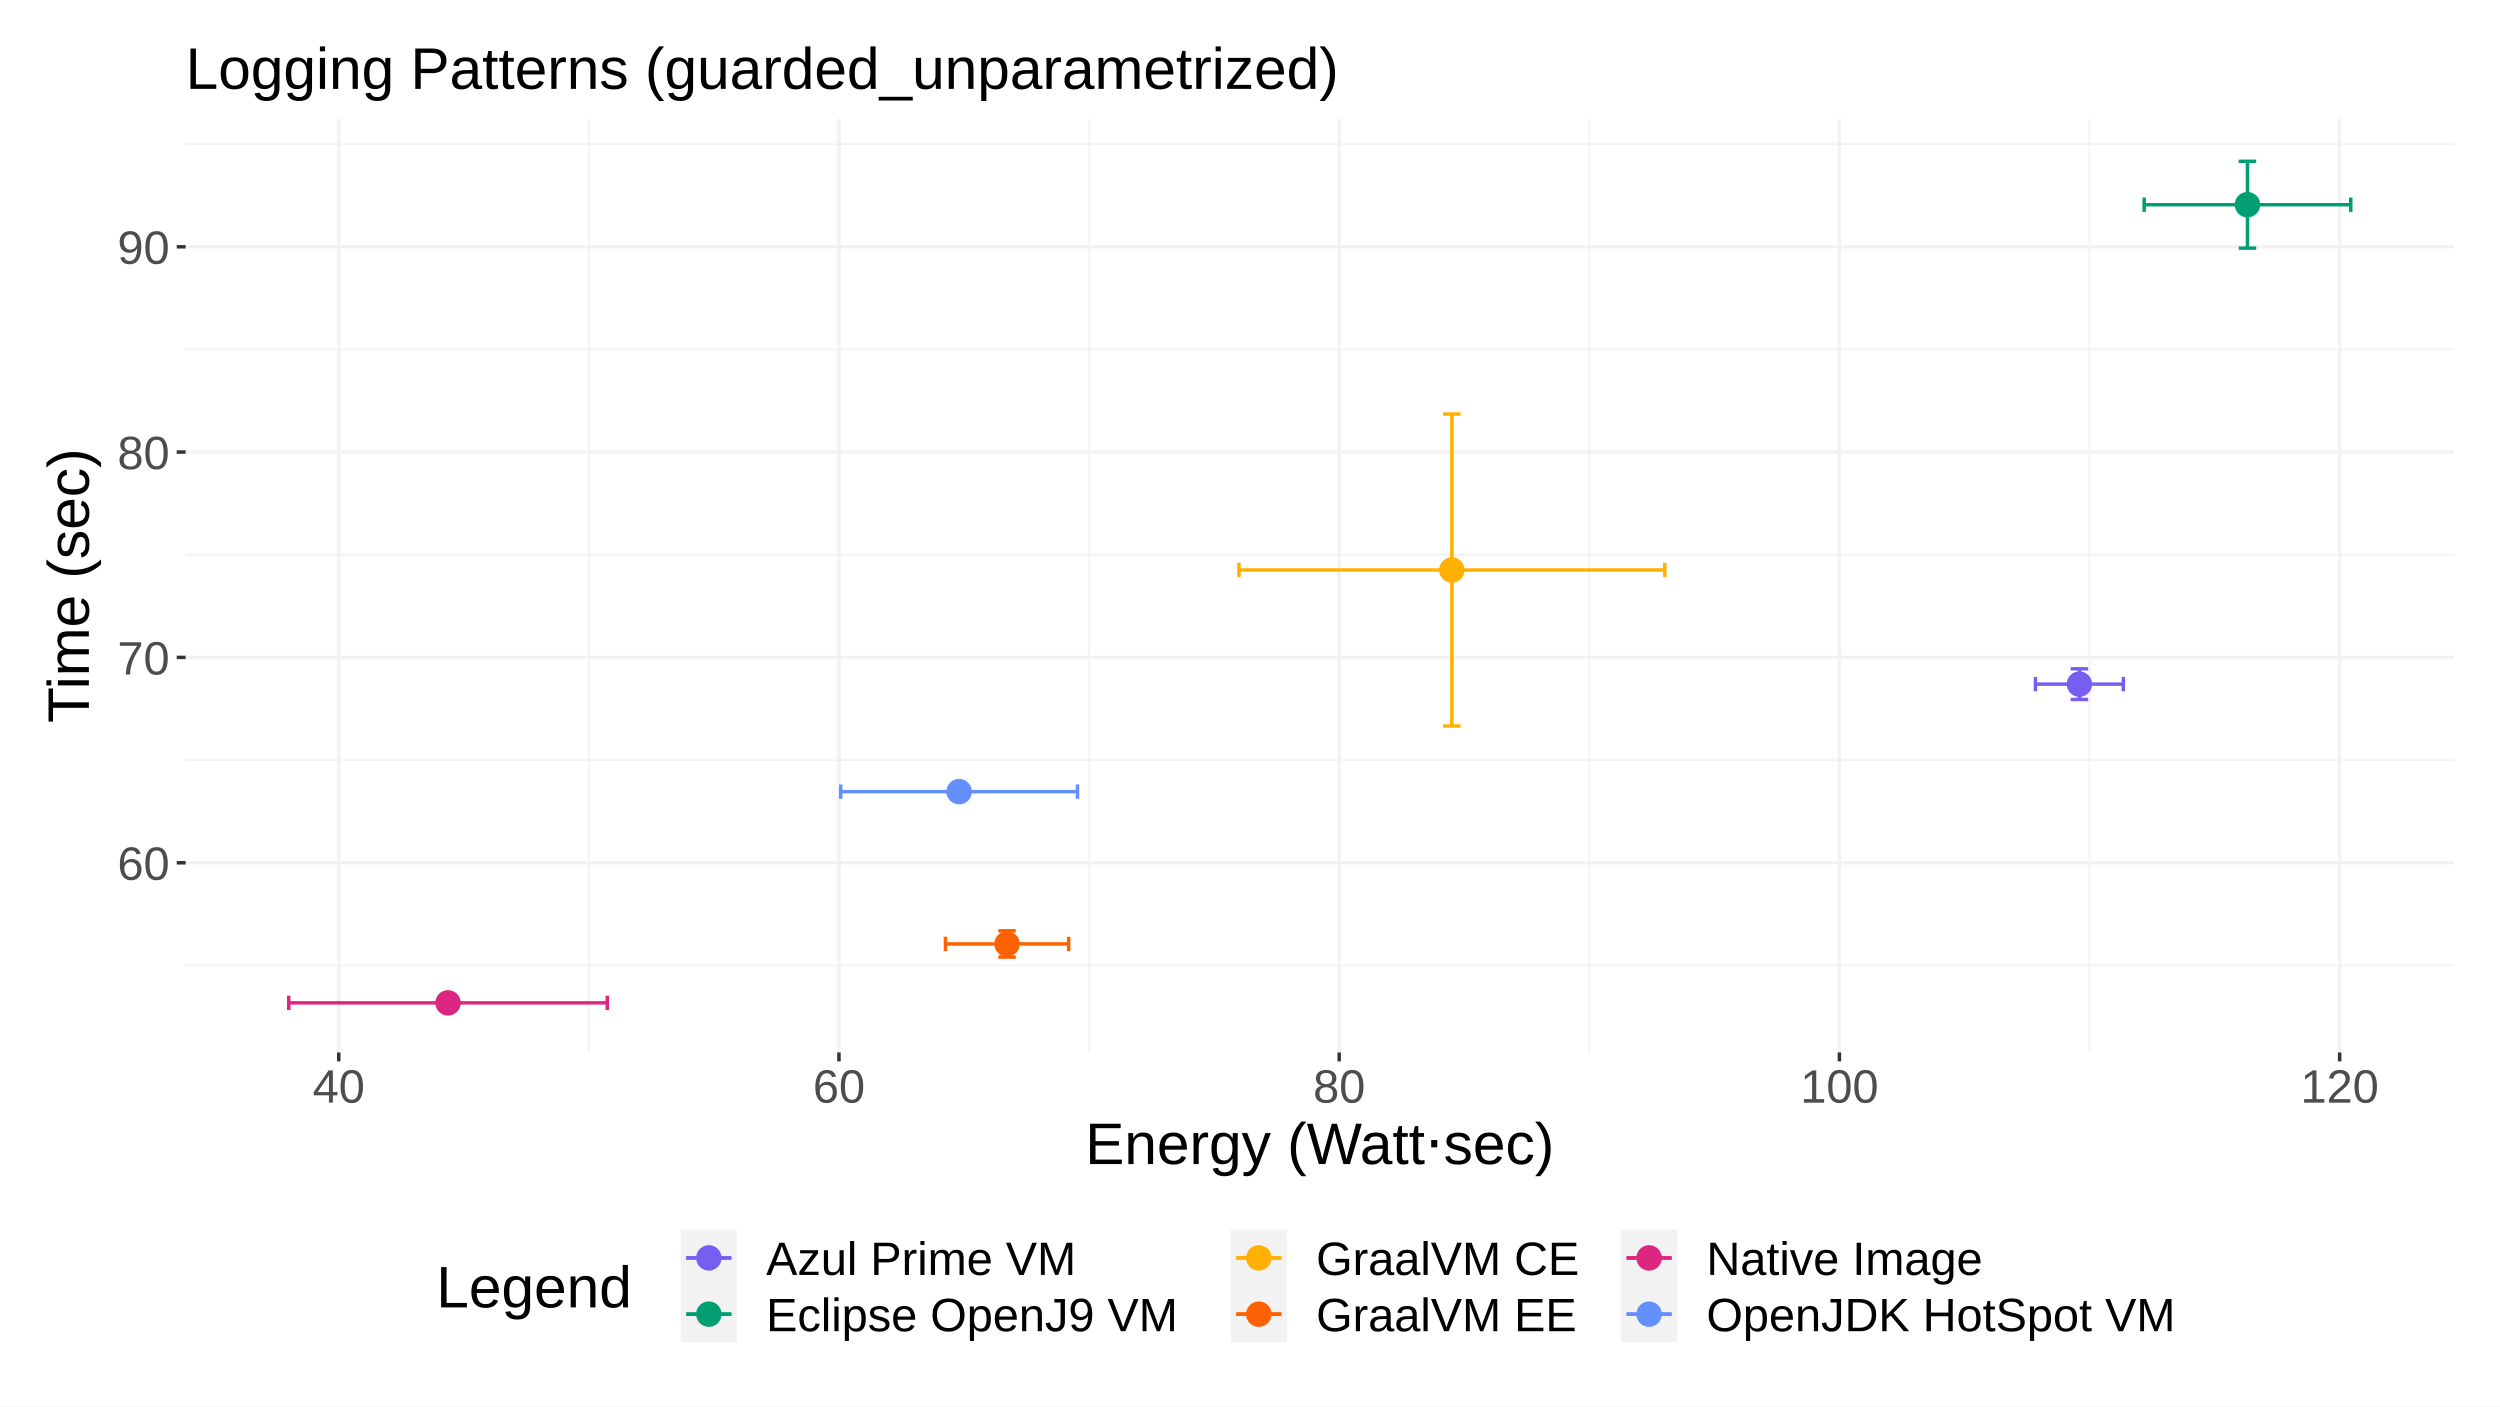
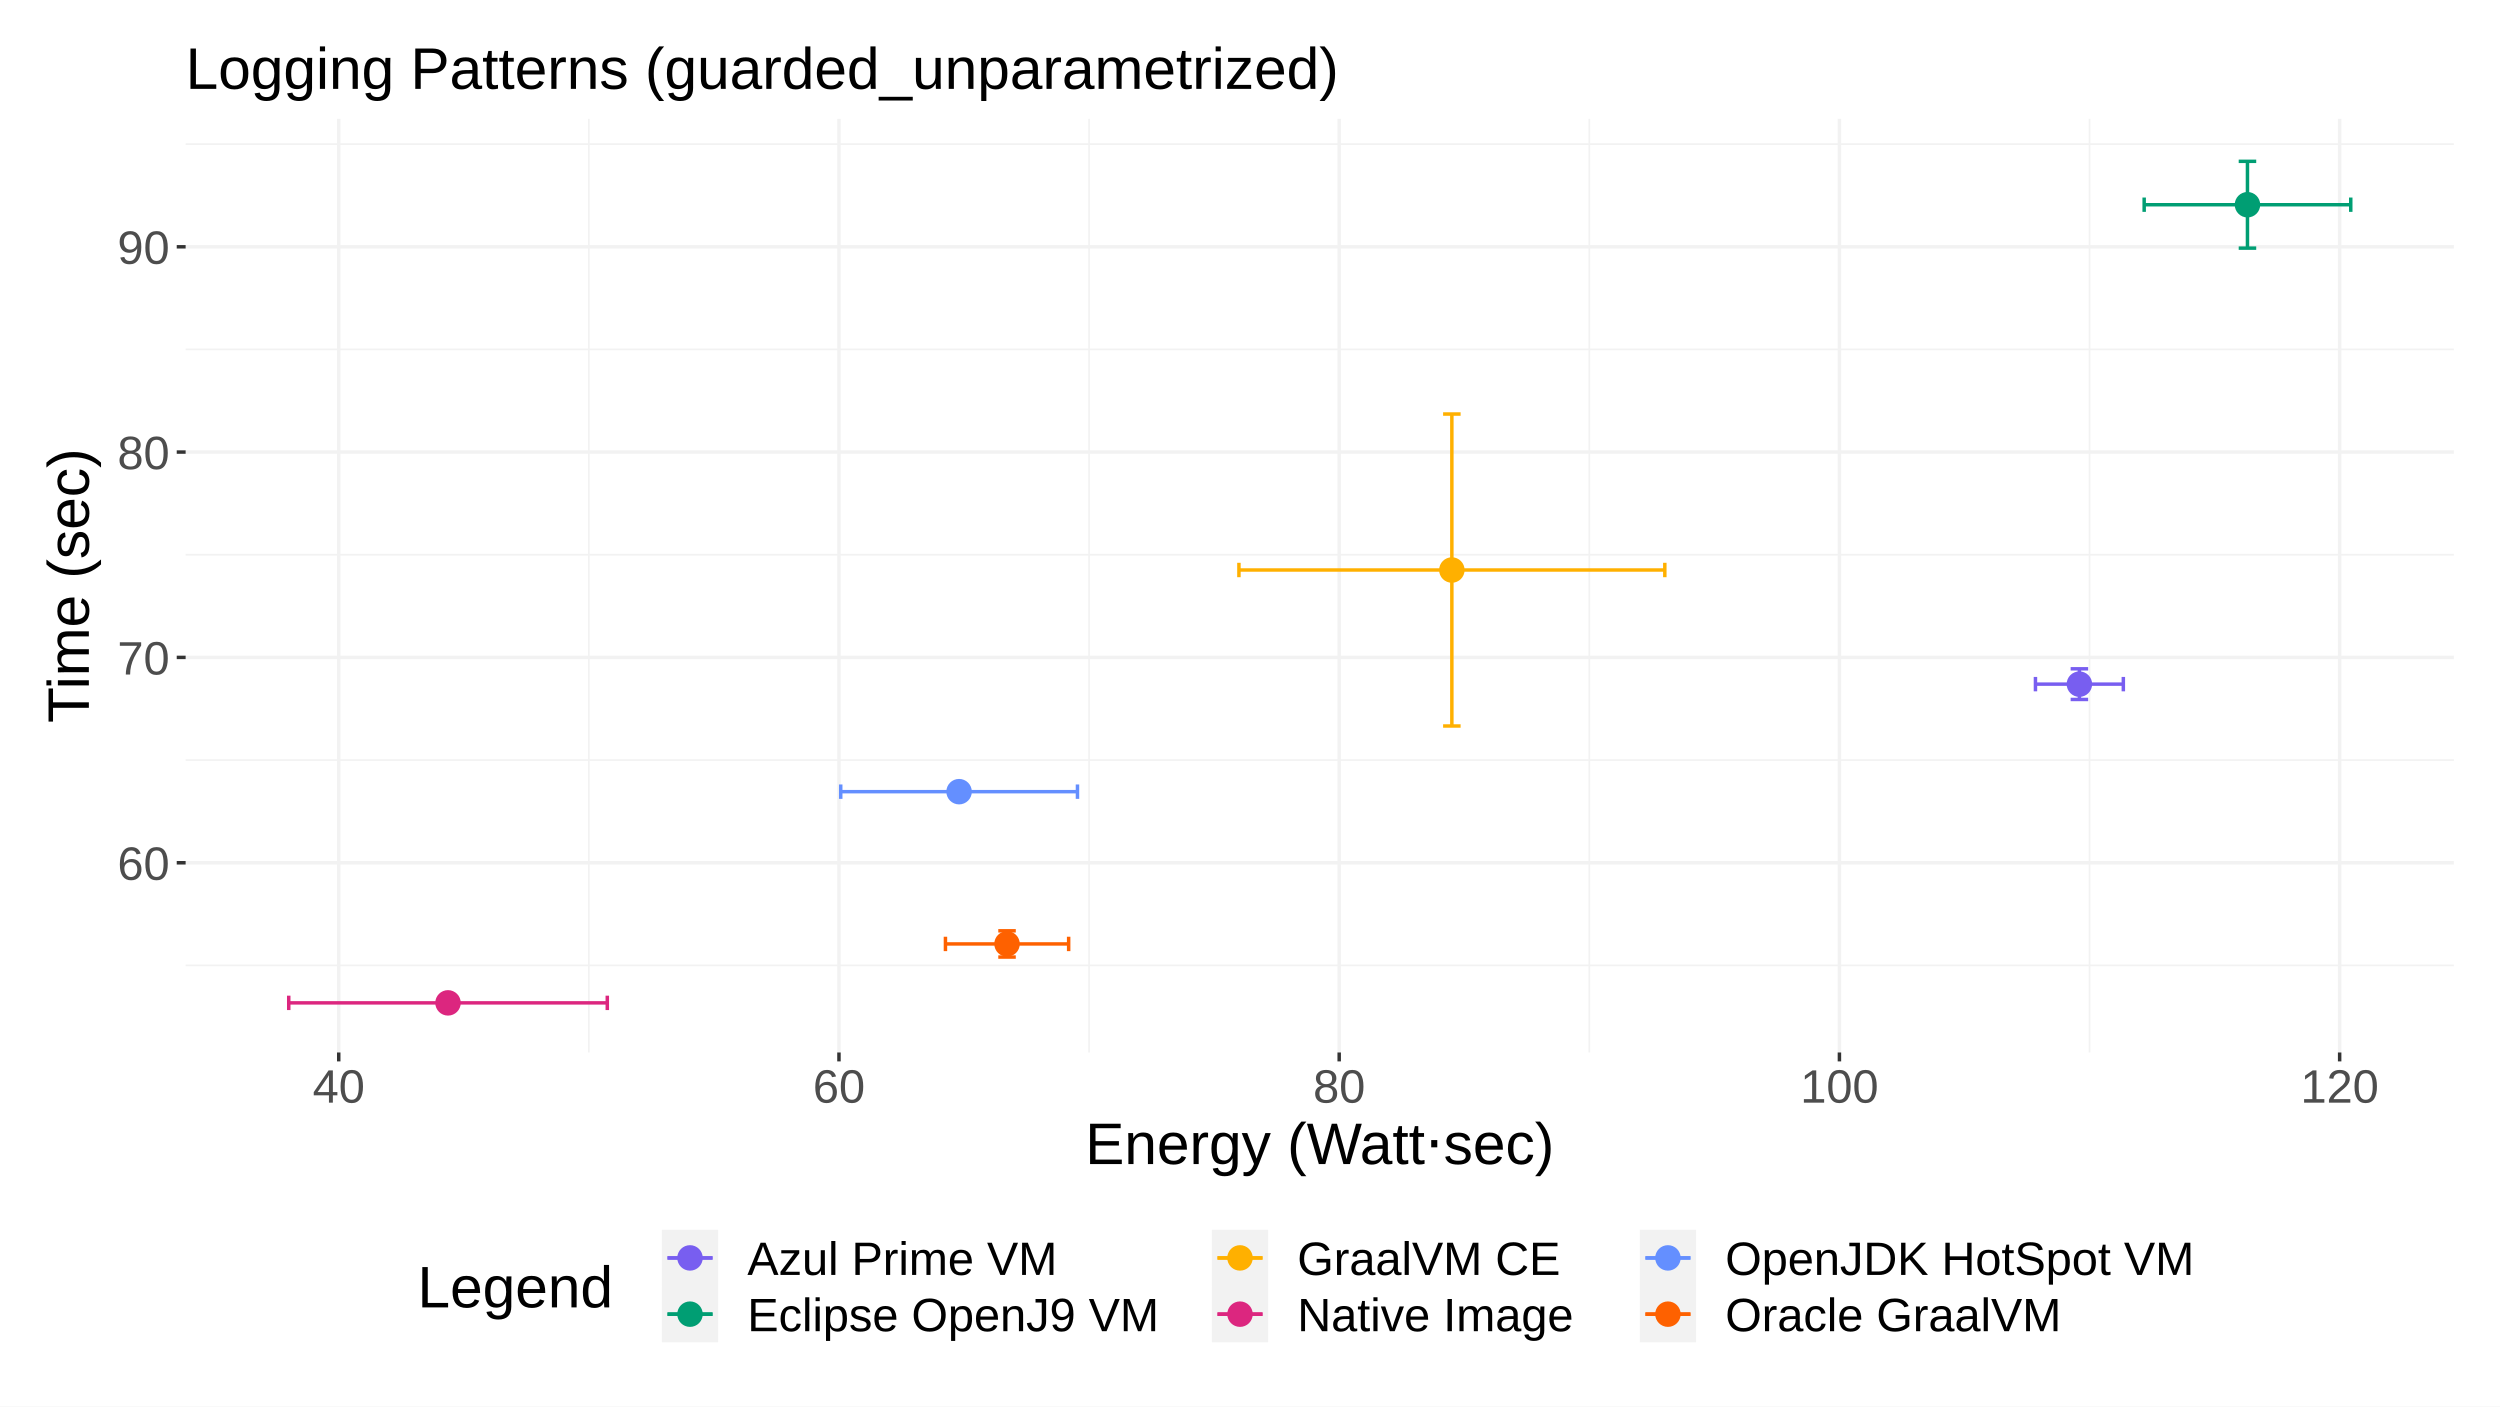
<svg xmlns="http://www.w3.org/2000/svg" class="svglite" width="768.00pt" height="432.00pt" viewBox="0 0 768.00 432.00">
  <defs>
    <style type="text/css">
    .svglite line, .svglite polyline, .svglite polygon, .svglite path, .svglite rect, .svglite circle {
      fill: none;
      stroke: #000000;
      stroke-linecap: round;
      stroke-linejoin: round;
      stroke-miterlimit: 10.00;
    }
    .svglite text {
      white-space: pre;
    }
  </style>
  </defs>
  <rect width="100%" height="100%" style="stroke: none; fill: #FFFFFF;" />
  <defs>
    <clipPath id="cpMC4wMHw3NjguMDB8MC4wMHw0MzIuMDA=">
      <rect x="0.00" y="0.00" width="768.00" height="432.00" />
    </clipPath>
  </defs>
  <g clip-path="url(#cpMC4wMHw3NjguMDB8MC4wMHw0MzIuMDA=)">
    <rect x="0.00" y="0.00" width="768.00" height="432.00" style="stroke-width: 1.07; stroke: #FFFFFF; fill: #FFFFFF;" />
  </g>
  <defs>
    <clipPath id="cpNTcuMDN8NzUzLjgzfDM2LjUyfDMyMy4zMg==">
      <rect x="57.03" y="36.52" width="696.80" height="286.80" />
    </clipPath>
  </defs>
  <g clip-path="url(#cpNTcuMDN8NzUzLjgzfDM2LjUyfDMyMy4zMg==)">
    <rect x="57.03" y="36.52" width="696.80" height="286.80" style="stroke-width: 1.07; stroke: none;" />
    <polyline points="57.03,296.58 753.83,296.58 " style="stroke-width: 0.53; stroke: #F2F2F2; stroke-linecap: butt;" />
    <polyline points="57.03,233.50 753.83,233.50 " style="stroke-width: 0.53; stroke: #F2F2F2; stroke-linecap: butt;" />
    <polyline points="57.03,170.42 753.83,170.42 " style="stroke-width: 0.53; stroke: #F2F2F2; stroke-linecap: butt;" />
    <polyline points="57.03,107.34 753.83,107.34 " style="stroke-width: 0.53; stroke: #F2F2F2; stroke-linecap: butt;" />
    <polyline points="57.03,44.27 753.83,44.27 " style="stroke-width: 0.53; stroke: #F2F2F2; stroke-linecap: butt;" />
    <polyline points="180.90,323.32 180.90,36.52 " style="stroke-width: 0.53; stroke: #F2F2F2; stroke-linecap: butt;" />
    <polyline points="334.56,323.32 334.56,36.52 " style="stroke-width: 0.53; stroke: #F2F2F2; stroke-linecap: butt;" />
    <polyline points="488.23,323.32 488.23,36.52 " style="stroke-width: 0.53; stroke: #F2F2F2; stroke-linecap: butt;" />
    <polyline points="641.90,323.32 641.90,36.52 " style="stroke-width: 0.53; stroke: #F2F2F2; stroke-linecap: butt;" />
    <polyline points="57.03,265.04 753.83,265.04 " style="stroke-width: 1.07; stroke: #F2F2F2; stroke-linecap: butt;" />
    <polyline points="57.03,201.96 753.83,201.96 " style="stroke-width: 1.07; stroke: #F2F2F2; stroke-linecap: butt;" />
    <polyline points="57.03,138.88 753.83,138.88 " style="stroke-width: 1.07; stroke: #F2F2F2; stroke-linecap: butt;" />
    <polyline points="57.03,75.81 753.83,75.81 " style="stroke-width: 1.07; stroke: #F2F2F2; stroke-linecap: butt;" />
    <polyline points="104.06,323.32 104.06,36.52 " style="stroke-width: 1.07; stroke: #F2F2F2; stroke-linecap: butt;" />
    <polyline points="257.73,323.32 257.73,36.52 " style="stroke-width: 1.07; stroke: #F2F2F2; stroke-linecap: butt;" />
    <polyline points="411.40,323.32 411.40,36.52 " style="stroke-width: 1.07; stroke: #F2F2F2; stroke-linecap: butt;" />
    <polyline points="565.07,323.32 565.07,36.52 " style="stroke-width: 1.07; stroke: #F2F2F2; stroke-linecap: butt;" />
    <polyline points="718.74,323.32 718.74,36.52 " style="stroke-width: 1.07; stroke: #F2F2F2; stroke-linecap: butt;" />
    <circle cx="638.79" cy="210.17" r="3.56" style="stroke-width: 0.71; stroke: #785EF0; fill: #785EF0;" />
    <circle cx="690.42" cy="62.89" r="3.56" style="stroke-width: 0.71; stroke: #009E73; fill: #009E73;" />
    <circle cx="446.01" cy="175.11" r="3.56" style="stroke-width: 0.71; stroke: #FFB000; fill: #FFB000;" />
    <circle cx="309.36" cy="289.97" r="3.56" style="stroke-width: 0.71; stroke: #FE6100; fill: #FE6100;" />
    <circle cx="137.63" cy="308.08" r="3.56" style="stroke-width: 0.71; stroke: #DC267F; fill: #DC267F;" />
    <circle cx="294.63" cy="243.20" r="3.56" style="stroke-width: 0.71; stroke: #648FFF; fill: #648FFF;" />
    <polyline points="652.29,212.38 652.29,207.96 " style="stroke-width: 1.07; stroke: #785EF0; stroke-linecap: butt;" />
    <polyline points="652.29,210.17 625.29,210.17 " style="stroke-width: 1.07; stroke: #785EF0; stroke-linecap: butt;" />
    <polyline points="625.29,212.38 625.29,207.96 " style="stroke-width: 1.07; stroke: #785EF0; stroke-linecap: butt;" />
    <polyline points="722.15,65.09 722.15,60.68 " style="stroke-width: 1.07; stroke: #009E73; stroke-linecap: butt;" />
    <polyline points="722.15,62.89 658.69,62.89 " style="stroke-width: 1.07; stroke: #009E73; stroke-linecap: butt;" />
    <polyline points="658.69,65.09 658.69,60.68 " style="stroke-width: 1.07; stroke: #009E73; stroke-linecap: butt;" />
    <polyline points="511.43,177.32 511.43,172.90 " style="stroke-width: 1.07; stroke: #FFB000; stroke-linecap: butt;" />
    <polyline points="511.43,175.11 380.60,175.11 " style="stroke-width: 1.07; stroke: #FFB000; stroke-linecap: butt;" />
    <polyline points="380.60,177.32 380.60,172.90 " style="stroke-width: 1.07; stroke: #FFB000; stroke-linecap: butt;" />
    <polyline points="328.29,292.18 328.29,287.77 " style="stroke-width: 1.07; stroke: #FE6100; stroke-linecap: butt;" />
    <polyline points="328.29,289.97 290.44,289.97 " style="stroke-width: 1.07; stroke: #FE6100; stroke-linecap: butt;" />
    <polyline points="290.44,292.18 290.44,287.77 " style="stroke-width: 1.07; stroke: #FE6100; stroke-linecap: butt;" />
    <polyline points="186.56,310.29 186.56,305.87 " style="stroke-width: 1.07; stroke: #DC267F; stroke-linecap: butt;" />
    <polyline points="186.56,308.08 88.70,308.08 " style="stroke-width: 1.07; stroke: #DC267F; stroke-linecap: butt;" />
    <polyline points="88.70,310.29 88.70,305.87 " style="stroke-width: 1.07; stroke: #DC267F; stroke-linecap: butt;" />
    <polyline points="331.00,245.41 331.00,240.99 " style="stroke-width: 1.07; stroke: #648FFF; stroke-linecap: butt;" />
    <polyline points="331.00,243.20 258.27,243.20 " style="stroke-width: 1.07; stroke: #648FFF; stroke-linecap: butt;" />
    <polyline points="258.27,245.41 258.27,240.99 " style="stroke-width: 1.07; stroke: #648FFF; stroke-linecap: butt;" />
    <polyline points="636.10,205.46 641.48,205.46 " style="stroke-width: 1.07; stroke: #785EF0; stroke-linecap: butt;" />
    <polyline points="638.79,205.46 638.79,214.87 " style="stroke-width: 1.07; stroke: #785EF0; stroke-linecap: butt;" />
    <polyline points="636.10,214.87 641.48,214.87 " style="stroke-width: 1.07; stroke: #785EF0; stroke-linecap: butt;" />
    <polyline points="687.73,49.56 693.11,49.56 " style="stroke-width: 1.07; stroke: #009E73; stroke-linecap: butt;" />
    <polyline points="690.42,49.56 690.42,76.22 " style="stroke-width: 1.07; stroke: #009E73; stroke-linecap: butt;" />
    <polyline points="687.73,76.22 693.11,76.22 " style="stroke-width: 1.07; stroke: #009E73; stroke-linecap: butt;" />
    <polyline points="443.32,127.19 448.70,127.19 " style="stroke-width: 1.07; stroke: #FFB000; stroke-linecap: butt;" />
    <polyline points="446.01,127.19 446.01,223.03 " style="stroke-width: 1.07; stroke: #FFB000; stroke-linecap: butt;" />
    <polyline points="443.32,223.03 448.70,223.03 " style="stroke-width: 1.07; stroke: #FFB000; stroke-linecap: butt;" />
    <polyline points="306.67,285.94 312.05,285.94 " style="stroke-width: 1.07; stroke: #FE6100; stroke-linecap: butt;" />
    <polyline points="309.36,285.94 309.36,294.01 " style="stroke-width: 1.07; stroke: #FE6100; stroke-linecap: butt;" />
    <polyline points="306.67,294.01 312.05,294.01 " style="stroke-width: 1.07; stroke: #FE6100; stroke-linecap: butt;" />
    <polyline points="134.94,307.07 140.32,307.07 " style="stroke-width: 1.07; stroke: #DC267F; stroke-linecap: butt;" />
    <polyline points="137.63,307.07 137.63,309.09 " style="stroke-width: 1.07; stroke: #DC267F; stroke-linecap: butt;" />
    <polyline points="134.94,309.09 140.32,309.09 " style="stroke-width: 1.07; stroke: #DC267F; stroke-linecap: butt;" />
    <polyline points="291.94,241.39 297.32,241.39 " style="stroke-width: 1.07; stroke: #648FFF; stroke-linecap: butt;" />
    <polyline points="294.63,241.39 294.63,245.01 " style="stroke-width: 1.07; stroke: #648FFF; stroke-linecap: butt;" />
    <polyline points="291.94,245.01 297.32,245.01 " style="stroke-width: 1.07; stroke: #648FFF; stroke-linecap: butt;" />
  </g>
  <g clip-path="url(#cpMC4wMHw3NjguMDB8MC4wMHw0MzIuMDA=)">
    <text x="52.10" y="270.29" text-anchor="end" style="font-size: 14.40px;fill: #4D4D4D; font-family: &quot;Liberation Sans&quot;;" textLength="18.32px" lengthAdjust="spacingAndGlyphs">60</text>
    <text x="52.10" y="207.21" text-anchor="end" style="font-size: 14.40px;fill: #4D4D4D; font-family: &quot;Liberation Sans&quot;;" textLength="18.32px" lengthAdjust="spacingAndGlyphs">70</text>
    <text x="52.10" y="144.13" text-anchor="end" style="font-size: 14.40px;fill: #4D4D4D; font-family: &quot;Liberation Sans&quot;;" textLength="18.32px" lengthAdjust="spacingAndGlyphs">80</text>
    <text x="52.10" y="81.05" text-anchor="end" style="font-size: 14.40px;fill: #4D4D4D; font-family: &quot;Liberation Sans&quot;;" textLength="18.32px" lengthAdjust="spacingAndGlyphs">90</text>
    <polyline points="54.29,265.04 57.03,265.04 " style="stroke-width: 1.07; stroke: #333333; stroke-linecap: butt;" />
    <polyline points="54.29,201.96 57.03,201.96 " style="stroke-width: 1.07; stroke: #333333; stroke-linecap: butt;" />
    <polyline points="54.29,138.88 57.03,138.88 " style="stroke-width: 1.07; stroke: #333333; stroke-linecap: butt;" />
    <polyline points="54.29,75.81 57.03,75.81 " style="stroke-width: 1.07; stroke: #333333; stroke-linecap: butt;" />
    <polyline points="104.06,326.06 104.06,323.32 " style="stroke-width: 1.07; stroke: #333333; stroke-linecap: butt;" />
    <polyline points="257.73,326.06 257.73,323.32 " style="stroke-width: 1.07; stroke: #333333; stroke-linecap: butt;" />
    <polyline points="411.40,326.06 411.40,323.32 " style="stroke-width: 1.07; stroke: #333333; stroke-linecap: butt;" />
    <polyline points="565.07,326.06 565.07,323.32 " style="stroke-width: 1.07; stroke: #333333; stroke-linecap: butt;" />
    <polyline points="718.74,326.06 718.74,323.32 " style="stroke-width: 1.07; stroke: #333333; stroke-linecap: butt;" />
    <text x="104.06" y="338.74" text-anchor="middle" style="font-size: 14.40px;fill: #4D4D4D; font-family: &quot;Liberation Sans&quot;;" textLength="18.32px" lengthAdjust="spacingAndGlyphs">40</text>
    <text x="257.73" y="338.74" text-anchor="middle" style="font-size: 14.40px;fill: #4D4D4D; font-family: &quot;Liberation Sans&quot;;" textLength="18.32px" lengthAdjust="spacingAndGlyphs">60</text>
    <text x="411.40" y="338.74" text-anchor="middle" style="font-size: 14.40px;fill: #4D4D4D; font-family: &quot;Liberation Sans&quot;;" textLength="18.32px" lengthAdjust="spacingAndGlyphs">80</text>
    <text x="565.07" y="338.74" text-anchor="middle" style="font-size: 14.40px;fill: #4D4D4D; font-family: &quot;Liberation Sans&quot;;" textLength="27.48px" lengthAdjust="spacingAndGlyphs">100</text>
    <text x="718.74" y="338.74" text-anchor="middle" style="font-size: 14.40px;fill: #4D4D4D; font-family: &quot;Liberation Sans&quot;;" textLength="27.48px" lengthAdjust="spacingAndGlyphs">120</text>
    <text x="405.43" y="357.60" text-anchor="middle" style="font-size: 18.00px; font-family: &quot;Liberation Sans&quot;;" textLength="160.65px" lengthAdjust="spacingAndGlyphs">Energy (Watt⋅sec)</text>
    <text transform="translate(27.30,179.92) rotate(-90)" text-anchor="middle" style="font-size: 18.00px; font-family: &quot;Liberation Sans&quot;;" textLength="94.16px" lengthAdjust="spacingAndGlyphs">Time (sec)</text>
-     <rect x="128.55" y="372.31" width="553.75" height="45.52" style="stroke-width: 1.07; stroke: none; fill: #FFFFFF;" />
-     <text x="134.03" y="401.63" style="font-size: 18.00px; font-family: &quot;Liberation Sans&quot;;" textLength="66.12px" lengthAdjust="spacingAndGlyphs">Legend</text>
-     <rect x="209.12" y="377.79" width="17.28" height="17.28" style="stroke-width: 1.07; stroke: none; fill: #F2F2F2;" />
-     <circle cx="217.76" cy="386.43" r="3.56" style="stroke-width: 0.71; stroke: #785EF0; fill: #785EF0;" />
-     <line x1="210.84" y1="386.43" x2="224.67" y2="386.43" style="stroke-width: 1.07; stroke: #785EF0; stroke-linecap: butt;" />
-     <line x1="210.84" y1="386.43" x2="224.67" y2="386.43" style="stroke-width: 1.07; stroke: #785EF0; stroke-linecap: butt;" />
-     <rect x="209.12" y="395.07" width="17.28" height="17.28" style="stroke-width: 1.07; stroke: none; fill: #F2F2F2;" />
-     <circle cx="217.76" cy="403.71" r="3.56" style="stroke-width: 0.71; stroke: #009E73; fill: #009E73;" />
-     <line x1="210.84" y1="403.71" x2="224.67" y2="403.71" style="stroke-width: 1.07; stroke: #009E73; stroke-linecap: butt;" />
-     <line x1="210.84" y1="403.71" x2="224.67" y2="403.71" style="stroke-width: 1.07; stroke: #009E73; stroke-linecap: butt;" />
-     <rect x="378.07" y="377.79" width="17.28" height="17.28" style="stroke-width: 1.07; stroke: none; fill: #F2F2F2;" />
-     <circle cx="386.71" cy="386.43" r="3.56" style="stroke-width: 0.71; stroke: #FFB000; fill: #FFB000;" />
-     <line x1="379.80" y1="386.43" x2="393.62" y2="386.43" style="stroke-width: 1.07; stroke: #FFB000; stroke-linecap: butt;" />
-     <line x1="379.80" y1="386.43" x2="393.62" y2="386.43" style="stroke-width: 1.07; stroke: #FFB000; stroke-linecap: butt;" />
-     <rect x="378.07" y="395.07" width="17.28" height="17.28" style="stroke-width: 1.07; stroke: none; fill: #F2F2F2;" />
-     <circle cx="386.71" cy="403.71" r="3.56" style="stroke-width: 0.71; stroke: #FE6100; fill: #FE6100;" />
-     <line x1="379.80" y1="403.71" x2="393.62" y2="403.71" style="stroke-width: 1.07; stroke: #FE6100; stroke-linecap: butt;" />
-     <line x1="379.80" y1="403.71" x2="393.62" y2="403.71" style="stroke-width: 1.07; stroke: #FE6100; stroke-linecap: butt;" />
-     <rect x="497.97" y="377.79" width="17.28" height="17.28" style="stroke-width: 1.07; stroke: none; fill: #F2F2F2;" />
-     <circle cx="506.61" cy="386.43" r="3.56" style="stroke-width: 0.71; stroke: #DC267F; fill: #DC267F;" />
-     <line x1="499.70" y1="386.43" x2="513.52" y2="386.43" style="stroke-width: 1.07; stroke: #DC267F; stroke-linecap: butt;" />
-     <line x1="499.70" y1="386.43" x2="513.52" y2="386.43" style="stroke-width: 1.07; stroke: #DC267F; stroke-linecap: butt;" />
-     <rect x="497.97" y="395.07" width="17.28" height="17.28" style="stroke-width: 1.07; stroke: none; fill: #F2F2F2;" />
-     <circle cx="506.61" cy="403.71" r="3.56" style="stroke-width: 0.71; stroke: #648FFF; fill: #648FFF;" />
-     <line x1="499.70" y1="403.71" x2="513.52" y2="403.71" style="stroke-width: 1.07; stroke: #648FFF; stroke-linecap: butt;" />
-     <line x1="499.70" y1="403.71" x2="513.52" y2="403.71" style="stroke-width: 1.07; stroke: #648FFF; stroke-linecap: butt;" />
-     <text x="235.36" y="391.67" style="font-size: 14.40px; font-family: &quot;Liberation Sans&quot;;" textLength="103.13px" lengthAdjust="spacingAndGlyphs">Azul Prime VM</text>
-     <text x="235.36" y="408.95" style="font-size: 14.40px; font-family: &quot;Liberation Sans&quot;;" textLength="133.74px" lengthAdjust="spacingAndGlyphs">Eclipse OpenJ9 VM</text>
-     <text x="404.32" y="391.67" style="font-size: 14.40px; font-family: &quot;Liberation Sans&quot;;" textLength="84.69px" lengthAdjust="spacingAndGlyphs">GraalVM CE</text>
-     <text x="404.32" y="408.95" style="font-size: 14.40px; font-family: &quot;Liberation Sans&quot;;" textLength="83.73px" lengthAdjust="spacingAndGlyphs">GraalVM EE</text>
-     <text x="524.21" y="391.67" style="font-size: 14.40px; font-family: &quot;Liberation Sans&quot;;" textLength="96.25px" lengthAdjust="spacingAndGlyphs">Native Image</text>
-     <text x="524.21" y="408.95" style="font-size: 14.40px; font-family: &quot;Liberation Sans&quot;;" textLength="152.61px" lengthAdjust="spacingAndGlyphs">OpenJDK HotSpot VM</text>
+     <rect x="122.77" y="372.31" width="565.32" height="45.52" style="stroke-width: 1.07; stroke: none; fill: #FFFFFF;" />
+     <text x="128.25" y="401.63" style="font-size: 18.00px; font-family: &quot;Liberation Sans&quot;;" textLength="66.12px" lengthAdjust="spacingAndGlyphs">Legend</text>
+     <rect x="203.33" y="377.79" width="17.28" height="17.28" style="stroke-width: 1.07; stroke: none; fill: #F2F2F2;" />
+     <circle cx="211.97" cy="386.43" r="3.56" style="stroke-width: 0.71; stroke: #785EF0; fill: #785EF0;" />
+     <line x1="205.06" y1="386.43" x2="218.89" y2="386.43" style="stroke-width: 1.07; stroke: #785EF0; stroke-linecap: butt;" />
+     <line x1="205.06" y1="386.43" x2="218.89" y2="386.43" style="stroke-width: 1.07; stroke: #785EF0; stroke-linecap: butt;" />
+     <rect x="203.33" y="395.07" width="17.28" height="17.28" style="stroke-width: 1.07; stroke: none; fill: #F2F2F2;" />
+     <circle cx="211.97" cy="403.71" r="3.56" style="stroke-width: 0.71; stroke: #009E73; fill: #009E73;" />
+     <line x1="205.06" y1="403.71" x2="218.89" y2="403.71" style="stroke-width: 1.07; stroke: #009E73; stroke-linecap: butt;" />
+     <line x1="205.06" y1="403.71" x2="218.89" y2="403.71" style="stroke-width: 1.07; stroke: #009E73; stroke-linecap: butt;" />
+     <rect x="372.29" y="377.79" width="17.28" height="17.28" style="stroke-width: 1.07; stroke: none; fill: #F2F2F2;" />
+     <circle cx="380.93" cy="386.43" r="3.56" style="stroke-width: 0.71; stroke: #FFB000; fill: #FFB000;" />
+     <line x1="374.02" y1="386.43" x2="387.84" y2="386.43" style="stroke-width: 1.07; stroke: #FFB000; stroke-linecap: butt;" />
+     <line x1="374.02" y1="386.43" x2="387.84" y2="386.43" style="stroke-width: 1.07; stroke: #FFB000; stroke-linecap: butt;" />
+     <rect x="372.29" y="395.07" width="17.28" height="17.28" style="stroke-width: 1.07; stroke: none; fill: #F2F2F2;" />
+     <circle cx="380.93" cy="403.71" r="3.56" style="stroke-width: 0.71; stroke: #DC267F; fill: #DC267F;" />
+     <line x1="374.02" y1="403.71" x2="387.84" y2="403.71" style="stroke-width: 1.07; stroke: #DC267F; stroke-linecap: butt;" />
+     <line x1="374.02" y1="403.71" x2="387.84" y2="403.71" style="stroke-width: 1.07; stroke: #DC267F; stroke-linecap: butt;" />
+     <rect x="503.75" y="377.79" width="17.28" height="17.28" style="stroke-width: 1.07; stroke: none; fill: #F2F2F2;" />
+     <circle cx="512.39" cy="386.43" r="3.56" style="stroke-width: 0.71; stroke: #648FFF; fill: #648FFF;" />
+     <line x1="505.48" y1="386.43" x2="519.30" y2="386.43" style="stroke-width: 1.07; stroke: #648FFF; stroke-linecap: butt;" />
+     <line x1="505.48" y1="386.43" x2="519.30" y2="386.43" style="stroke-width: 1.07; stroke: #648FFF; stroke-linecap: butt;" />
+     <rect x="503.75" y="395.07" width="17.28" height="17.28" style="stroke-width: 1.07; stroke: none; fill: #F2F2F2;" />
+     <circle cx="512.39" cy="403.71" r="3.56" style="stroke-width: 0.71; stroke: #FE6100; fill: #FE6100;" />
+     <line x1="505.48" y1="403.71" x2="519.30" y2="403.71" style="stroke-width: 1.07; stroke: #FE6100; stroke-linecap: butt;" />
+     <line x1="505.48" y1="403.71" x2="519.30" y2="403.71" style="stroke-width: 1.07; stroke: #FE6100; stroke-linecap: butt;" />
+     <text x="229.58" y="391.67" style="font-size: 14.40px; font-family: &quot;Liberation Sans&quot;;" textLength="103.13px" lengthAdjust="spacingAndGlyphs">Azul Prime VM</text>
+     <text x="229.58" y="408.95" style="font-size: 14.40px; font-family: &quot;Liberation Sans&quot;;" textLength="133.74px" lengthAdjust="spacingAndGlyphs">Eclipse OpenJ9 VM</text>
+     <text x="398.53" y="391.67" style="font-size: 14.40px; font-family: &quot;Liberation Sans&quot;;" textLength="84.69px" lengthAdjust="spacingAndGlyphs">GraalVM CE</text>
+     <text x="398.53" y="408.95" style="font-size: 14.40px; font-family: &quot;Liberation Sans&quot;;" textLength="96.25px" lengthAdjust="spacingAndGlyphs">Native Image</text>
+     <text x="530.00" y="391.67" style="font-size: 14.40px; font-family: &quot;Liberation Sans&quot;;" textLength="152.61px" lengthAdjust="spacingAndGlyphs">OpenJDK HotSpot VM</text>
+     <text x="530.00" y="408.95" style="font-size: 14.40px; font-family: &quot;Liberation Sans&quot;;" textLength="112.37px" lengthAdjust="spacingAndGlyphs">Oracle GraalVM</text>
    <text x="57.03" y="27.30" style="font-size: 18.00px; font-family: &quot;Liberation Sans&quot;;" textLength="398.62px" lengthAdjust="spacingAndGlyphs">Logging Patterns (guarded_unparametrized)</text>
  </g>
</svg>
